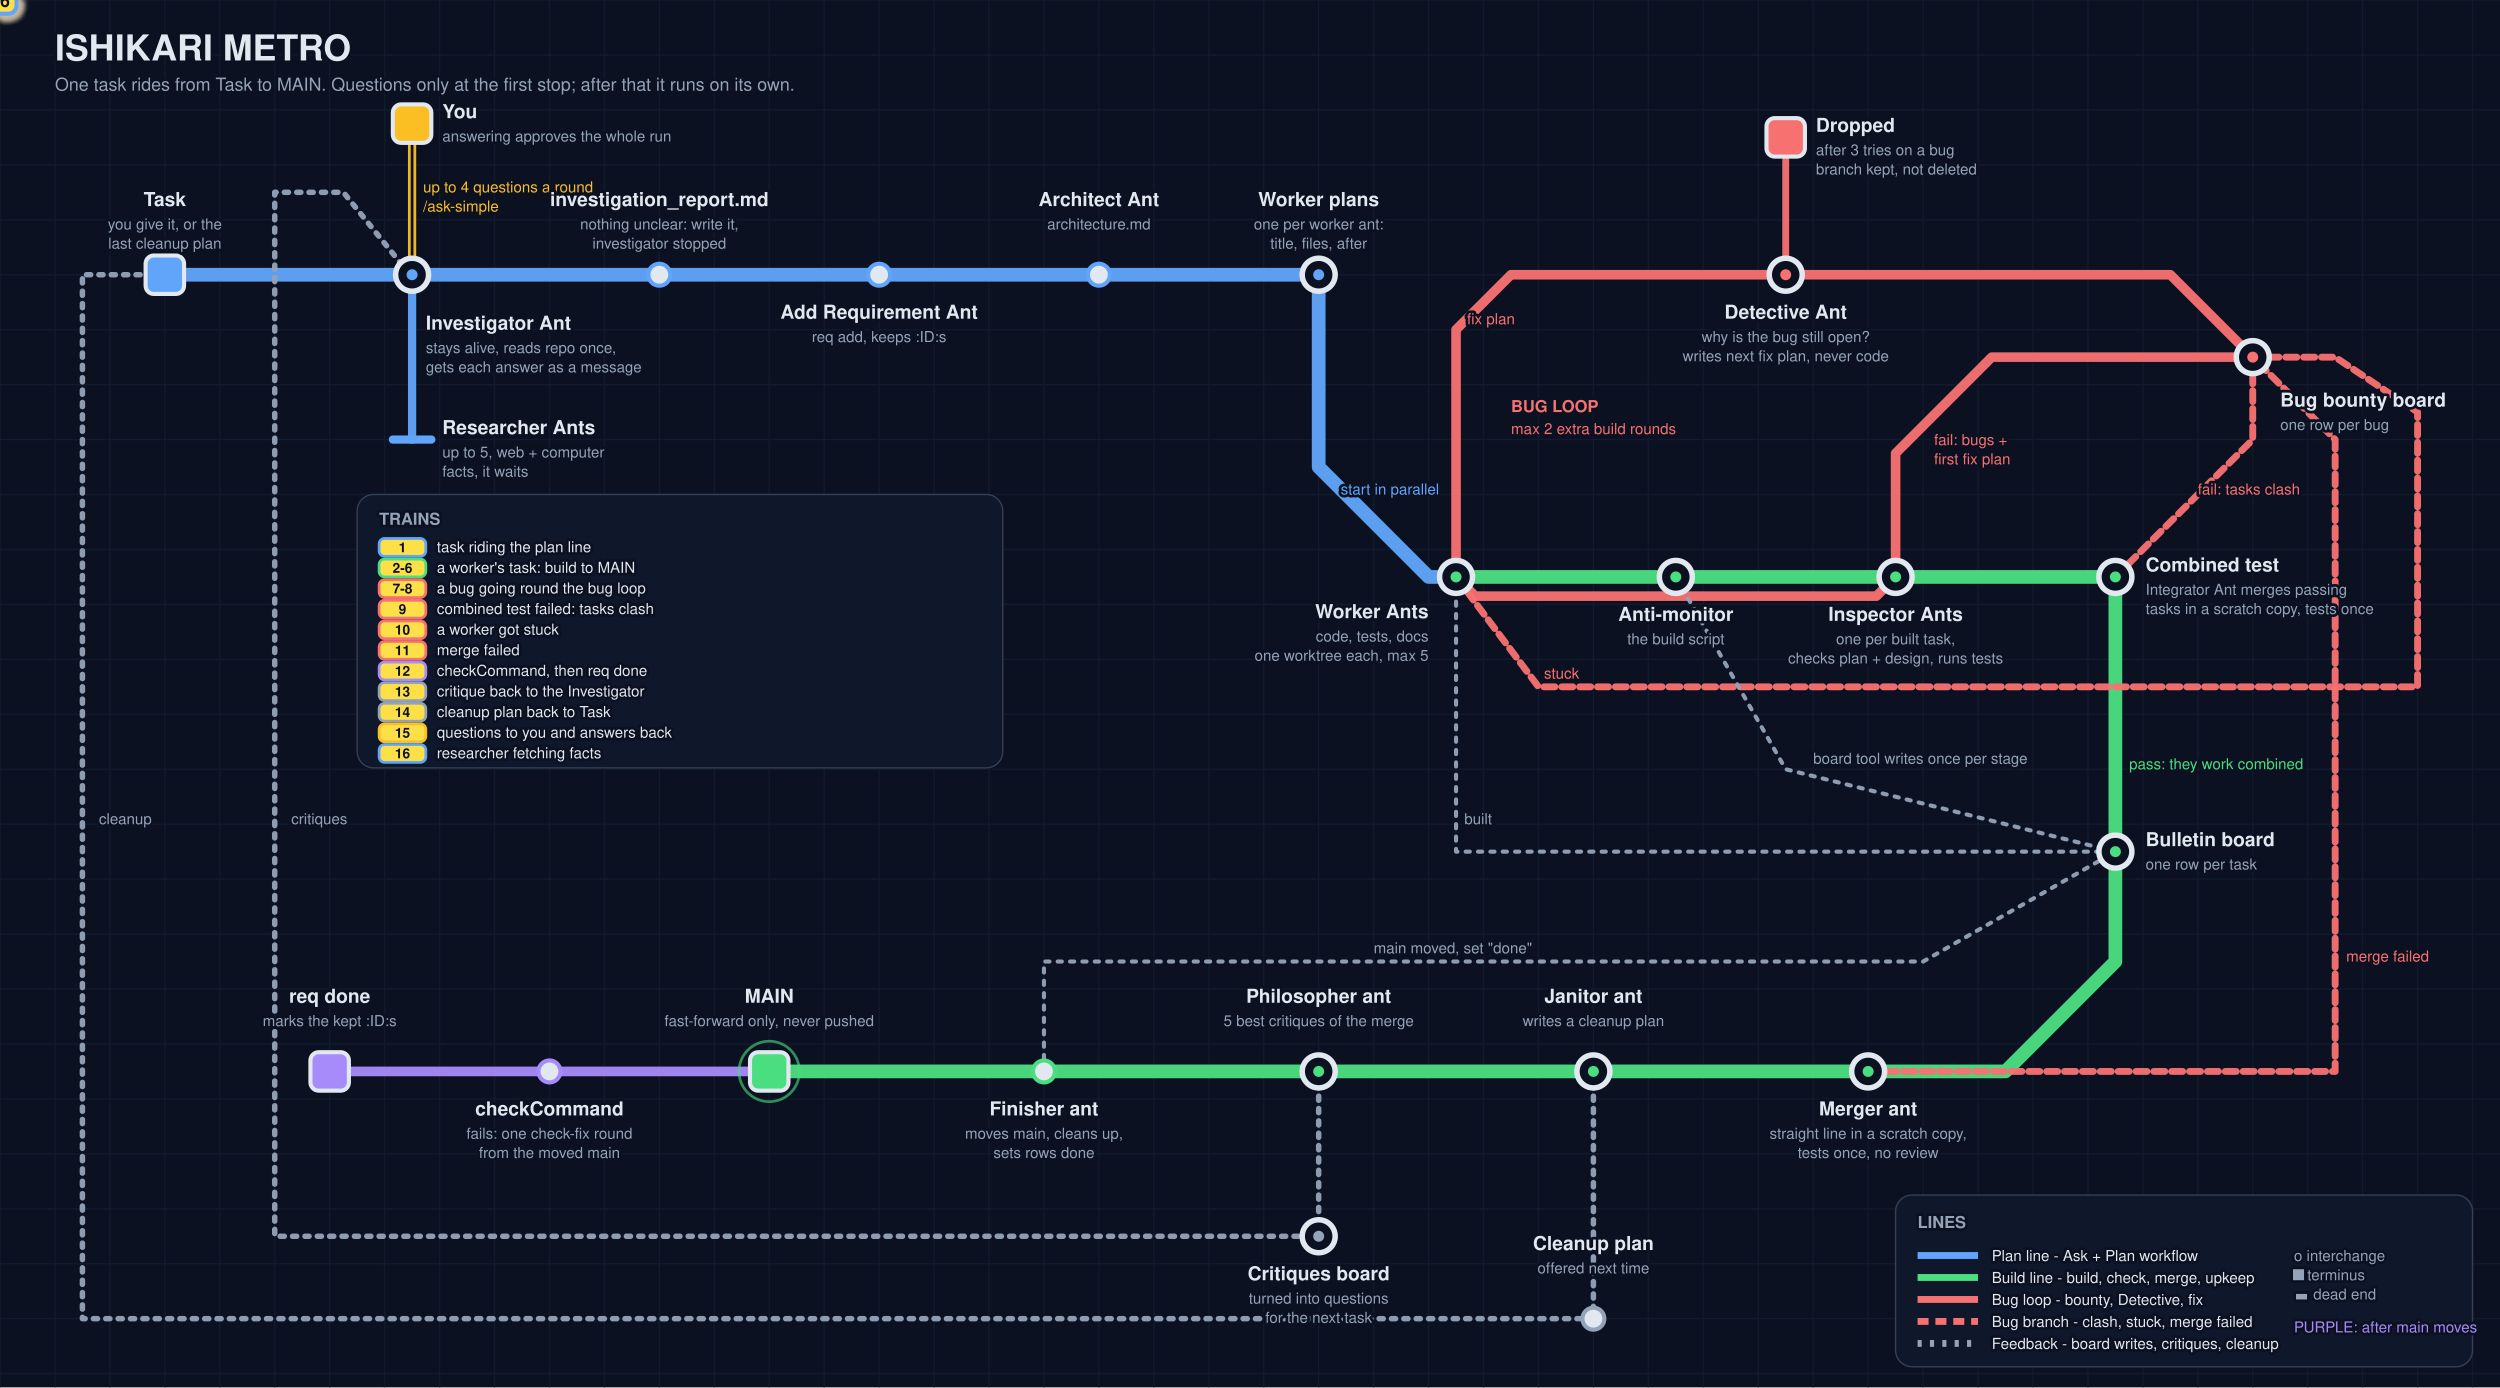
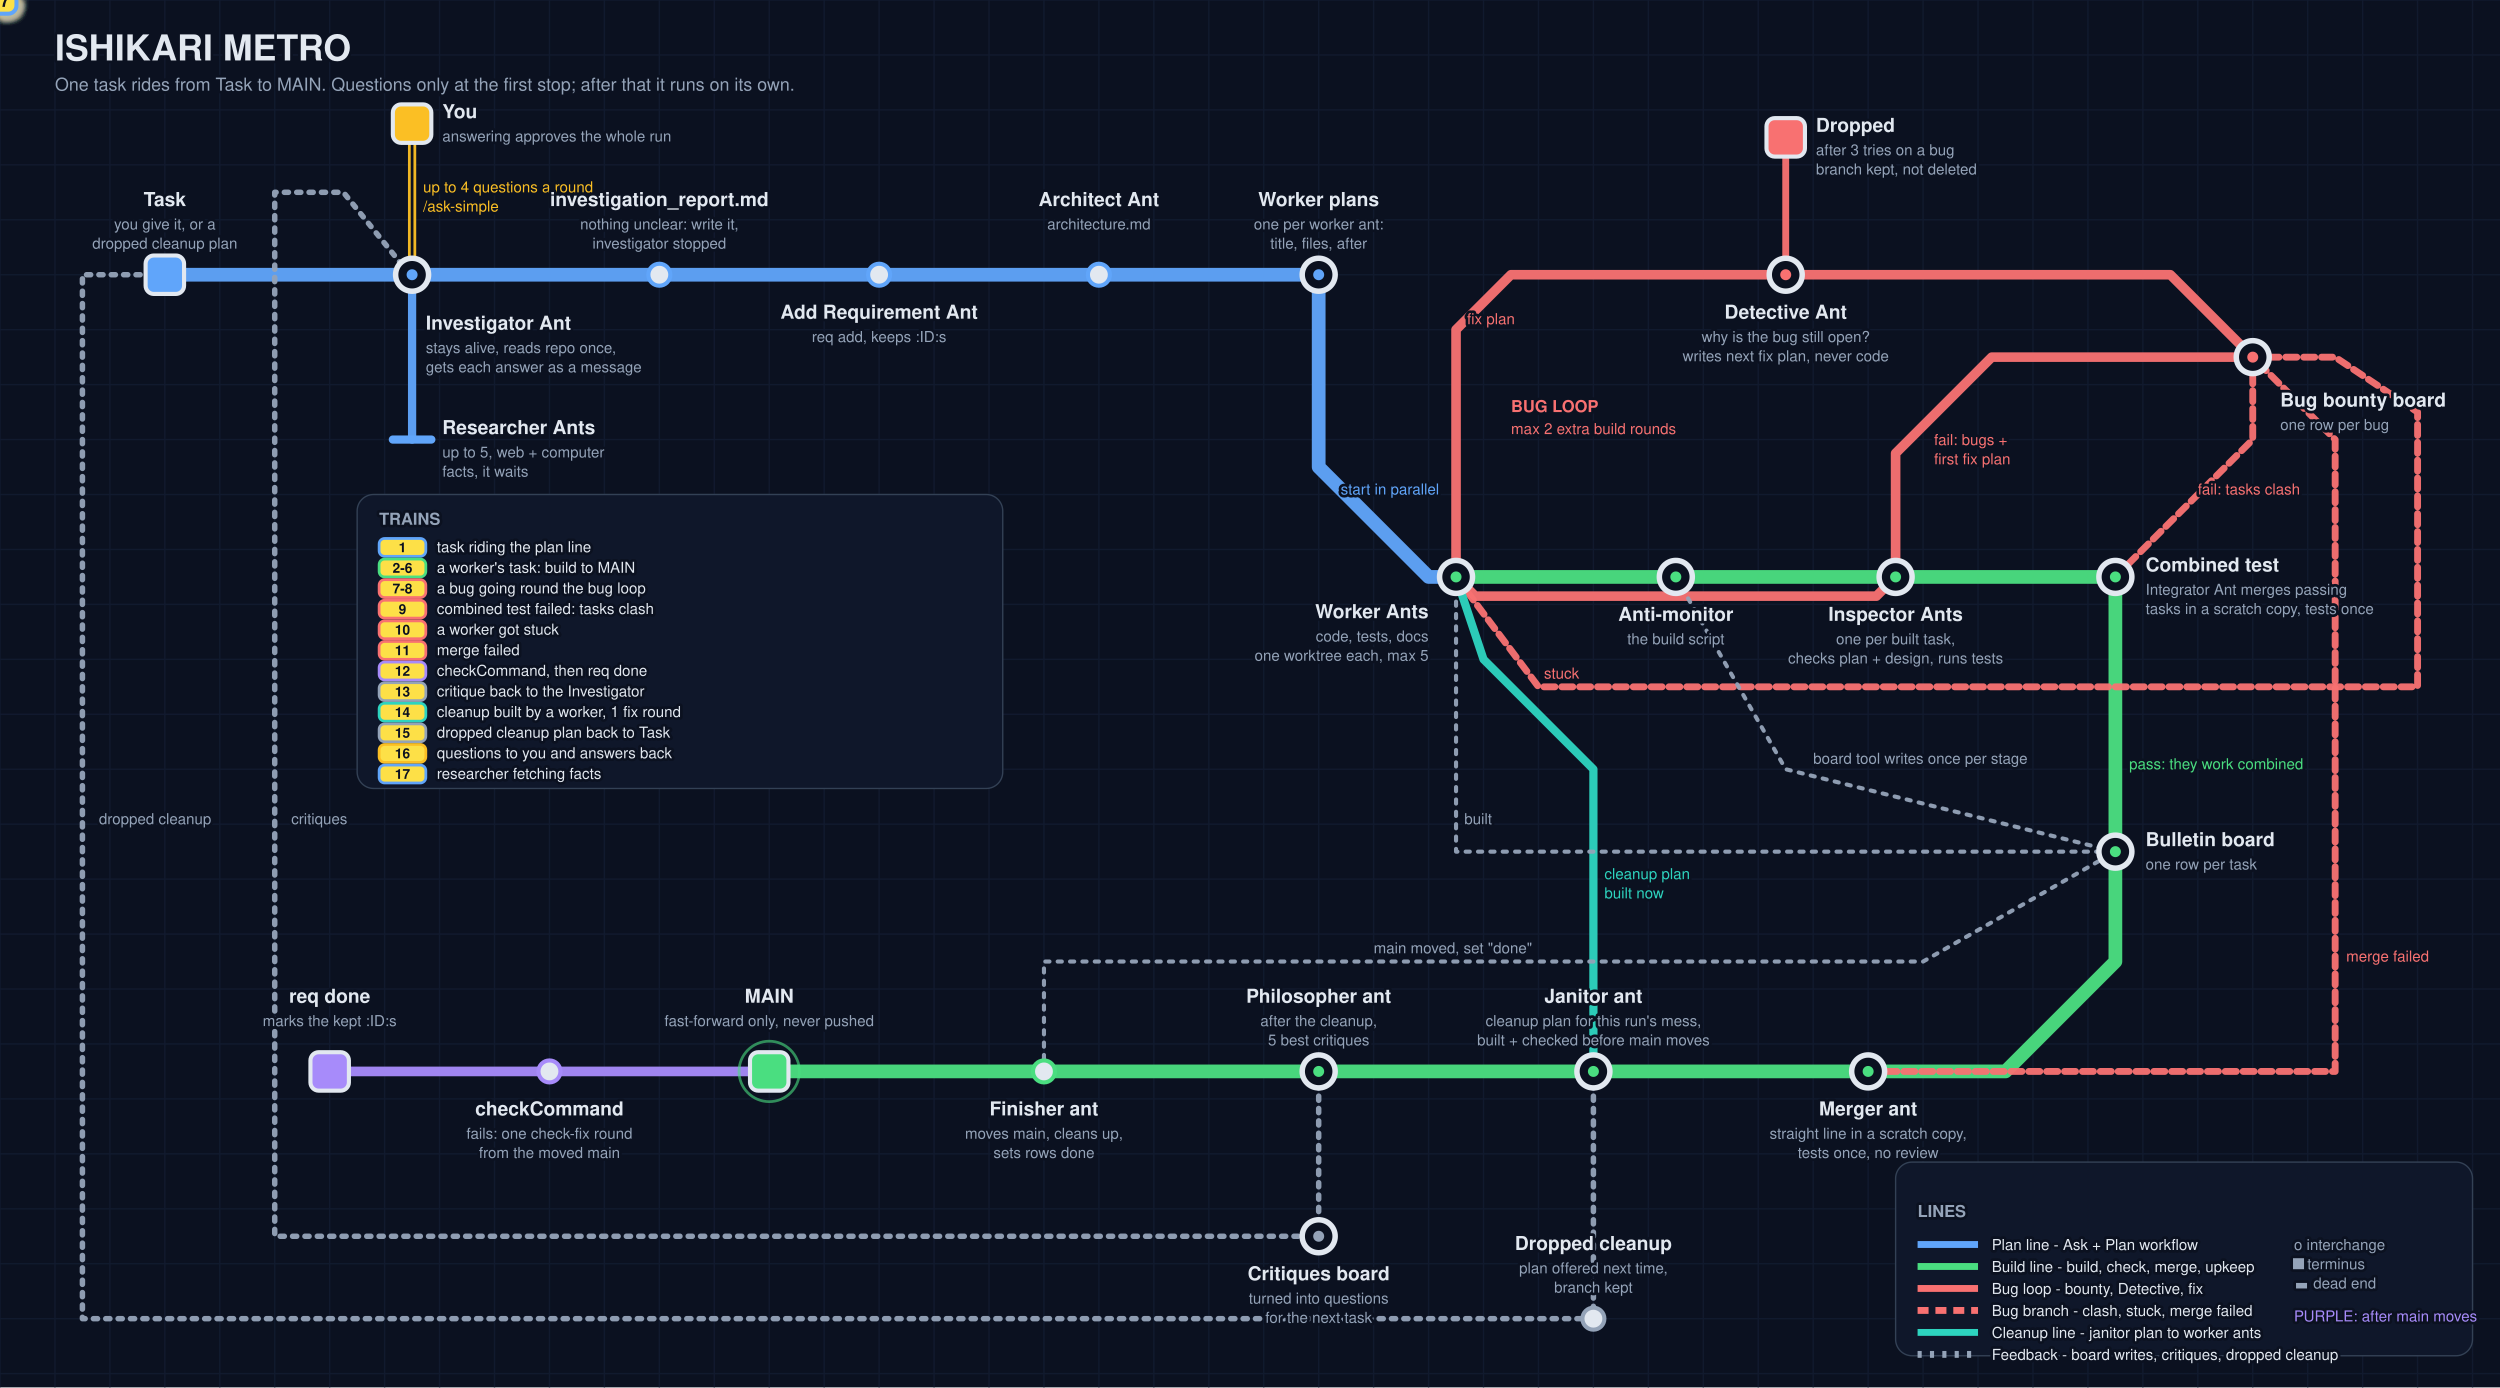
<svg xmlns="http://www.w3.org/2000/svg" viewBox="0 0 1820 1010" width="1820" height="1010" font-family="ui-sans-serif,-apple-system,Helvetica,Arial,sans-serif">
  <defs>
    <filter id="g" x="-100%" y="-100%" width="300%" height="300%">
      <feGaussianBlur stdDeviation="3" result="b" />
      <feMerge>
        <feMergeNode in="b" />
        <feMergeNode in="SourceGraphic" />
      </feMerge>
    </filter>
  </defs>
  <style>.h{paint-order:stroke;stroke:#0B1120;stroke-width:4px;stroke-linejoin:round}.flow{animation:f 1s linear infinite}@keyframes f{to{stroke-dashoffset:-18}}.pulse{animation:p 2s ease-in-out infinite}@keyframes p{50%{r:13px}}</style>
  <rect width="1820" height="1010" fill="#0B1120" />
  <line x1="0" y1="0" x2="0" y2="1010" stroke="#111A2E" stroke-width="1" />
  <line x1="40" y1="0" x2="40" y2="1010" stroke="#111A2E" stroke-width="1" />
  <line x1="80" y1="0" x2="80" y2="1010" stroke="#111A2E" stroke-width="1" />
  <line x1="120" y1="0" x2="120" y2="1010" stroke="#111A2E" stroke-width="1" />
  <line x1="160" y1="0" x2="160" y2="1010" stroke="#111A2E" stroke-width="1" />
  <line x1="200" y1="0" x2="200" y2="1010" stroke="#111A2E" stroke-width="1" />
  <line x1="240" y1="0" x2="240" y2="1010" stroke="#111A2E" stroke-width="1" />
  <line x1="280" y1="0" x2="280" y2="1010" stroke="#111A2E" stroke-width="1" />
  <line x1="320" y1="0" x2="320" y2="1010" stroke="#111A2E" stroke-width="1" />
  <line x1="360" y1="0" x2="360" y2="1010" stroke="#111A2E" stroke-width="1" />
  <line x1="400" y1="0" x2="400" y2="1010" stroke="#111A2E" stroke-width="1" />
  <line x1="440" y1="0" x2="440" y2="1010" stroke="#111A2E" stroke-width="1" />
  <line x1="480" y1="0" x2="480" y2="1010" stroke="#111A2E" stroke-width="1" />
  <line x1="520" y1="0" x2="520" y2="1010" stroke="#111A2E" stroke-width="1" />
  <line x1="560" y1="0" x2="560" y2="1010" stroke="#111A2E" stroke-width="1" />
  <line x1="600" y1="0" x2="600" y2="1010" stroke="#111A2E" stroke-width="1" />
  <line x1="640" y1="0" x2="640" y2="1010" stroke="#111A2E" stroke-width="1" />
  <line x1="680" y1="0" x2="680" y2="1010" stroke="#111A2E" stroke-width="1" />
  <line x1="720" y1="0" x2="720" y2="1010" stroke="#111A2E" stroke-width="1" />
  <line x1="760" y1="0" x2="760" y2="1010" stroke="#111A2E" stroke-width="1" />
  <line x1="800" y1="0" x2="800" y2="1010" stroke="#111A2E" stroke-width="1" />
  <line x1="840" y1="0" x2="840" y2="1010" stroke="#111A2E" stroke-width="1" />
  <line x1="880" y1="0" x2="880" y2="1010" stroke="#111A2E" stroke-width="1" />
  <line x1="920" y1="0" x2="920" y2="1010" stroke="#111A2E" stroke-width="1" />
  <line x1="960" y1="0" x2="960" y2="1010" stroke="#111A2E" stroke-width="1" />
  <line x1="1000" y1="0" x2="1000" y2="1010" stroke="#111A2E" stroke-width="1" />
  <line x1="1040" y1="0" x2="1040" y2="1010" stroke="#111A2E" stroke-width="1" />
  <line x1="1080" y1="0" x2="1080" y2="1010" stroke="#111A2E" stroke-width="1" />
  <line x1="1120" y1="0" x2="1120" y2="1010" stroke="#111A2E" stroke-width="1" />
  <line x1="1160" y1="0" x2="1160" y2="1010" stroke="#111A2E" stroke-width="1" />
  <line x1="1200" y1="0" x2="1200" y2="1010" stroke="#111A2E" stroke-width="1" />
  <line x1="1240" y1="0" x2="1240" y2="1010" stroke="#111A2E" stroke-width="1" />
  <line x1="1280" y1="0" x2="1280" y2="1010" stroke="#111A2E" stroke-width="1" />
  <line x1="1320" y1="0" x2="1320" y2="1010" stroke="#111A2E" stroke-width="1" />
  <line x1="1360" y1="0" x2="1360" y2="1010" stroke="#111A2E" stroke-width="1" />
  <line x1="1400" y1="0" x2="1400" y2="1010" stroke="#111A2E" stroke-width="1" />
  <line x1="1440" y1="0" x2="1440" y2="1010" stroke="#111A2E" stroke-width="1" />
  <line x1="1480" y1="0" x2="1480" y2="1010" stroke="#111A2E" stroke-width="1" />
  <line x1="1520" y1="0" x2="1520" y2="1010" stroke="#111A2E" stroke-width="1" />
  <line x1="1560" y1="0" x2="1560" y2="1010" stroke="#111A2E" stroke-width="1" />
  <line x1="1600" y1="0" x2="1600" y2="1010" stroke="#111A2E" stroke-width="1" />
  <line x1="1640" y1="0" x2="1640" y2="1010" stroke="#111A2E" stroke-width="1" />
  <line x1="1680" y1="0" x2="1680" y2="1010" stroke="#111A2E" stroke-width="1" />
  <line x1="1720" y1="0" x2="1720" y2="1010" stroke="#111A2E" stroke-width="1" />
  <line x1="1760" y1="0" x2="1760" y2="1010" stroke="#111A2E" stroke-width="1" />
  <line x1="1800" y1="0" x2="1800" y2="1010" stroke="#111A2E" stroke-width="1" />
  <line x1="0" y1="0" x2="1820" y2="0" stroke="#111A2E" stroke-width="1" />
  <line x1="0" y1="40" x2="1820" y2="40" stroke="#111A2E" stroke-width="1" />
  <line x1="0" y1="80" x2="1820" y2="80" stroke="#111A2E" stroke-width="1" />
  <line x1="0" y1="120" x2="1820" y2="120" stroke="#111A2E" stroke-width="1" />
  <line x1="0" y1="160" x2="1820" y2="160" stroke="#111A2E" stroke-width="1" />
  <line x1="0" y1="200" x2="1820" y2="200" stroke="#111A2E" stroke-width="1" />
  <line x1="0" y1="240" x2="1820" y2="240" stroke="#111A2E" stroke-width="1" />
  <line x1="0" y1="280" x2="1820" y2="280" stroke="#111A2E" stroke-width="1" />
  <line x1="0" y1="320" x2="1820" y2="320" stroke="#111A2E" stroke-width="1" />
  <line x1="0" y1="360" x2="1820" y2="360" stroke="#111A2E" stroke-width="1" />
  <line x1="0" y1="400" x2="1820" y2="400" stroke="#111A2E" stroke-width="1" />
  <line x1="0" y1="440" x2="1820" y2="440" stroke="#111A2E" stroke-width="1" />
  <line x1="0" y1="480" x2="1820" y2="480" stroke="#111A2E" stroke-width="1" />
  <line x1="0" y1="520" x2="1820" y2="520" stroke="#111A2E" stroke-width="1" />
  <line x1="0" y1="560" x2="1820" y2="560" stroke="#111A2E" stroke-width="1" />
  <line x1="0" y1="600" x2="1820" y2="600" stroke="#111A2E" stroke-width="1" />
  <line x1="0" y1="640" x2="1820" y2="640" stroke="#111A2E" stroke-width="1" />
  <line x1="0" y1="680" x2="1820" y2="680" stroke="#111A2E" stroke-width="1" />
  <line x1="0" y1="720" x2="1820" y2="720" stroke="#111A2E" stroke-width="1" />
  <line x1="0" y1="760" x2="1820" y2="760" stroke="#111A2E" stroke-width="1" />
  <line x1="0" y1="800" x2="1820" y2="800" stroke="#111A2E" stroke-width="1" />
  <line x1="0" y1="840" x2="1820" y2="840" stroke="#111A2E" stroke-width="1" />
  <line x1="0" y1="880" x2="1820" y2="880" stroke="#111A2E" stroke-width="1" />
  <line x1="0" y1="920" x2="1820" y2="920" stroke="#111A2E" stroke-width="1" />
  <line x1="0" y1="960" x2="1820" y2="960" stroke="#111A2E" stroke-width="1" />
  <line x1="0" y1="1000" x2="1820" y2="1000" stroke="#111A2E" stroke-width="1" />
  <text class="h" x="40" y="44" fill="#E2E8F0" font-size="26" text-anchor="start" font-weight="800">ISHIKARI METRO</text>
  <text class="h" x="40" y="66" fill="#94A3B8" font-size="13" text-anchor="start" font-weight="400">One task rides from Task to MAIN. Questions only at the first stop; after that it runs on its own.</text>
  <path id="L-plan" d="M120,200 L960,200 L960,340 L1040,420 L1060,420" fill="none" stroke="#60A5FA" stroke-width="10" stroke-linejoin="round" stroke-linecap="round" opacity="0.95" />
  <path id="L-ask" d="M300,90 L300,200" fill="none" stroke="#FBBF24" stroke-width="6" stroke-linejoin="round" stroke-linecap="round" opacity="0.95" />
  <path id="L-res" d="M300,200 L300,320" fill="none" stroke="#60A5FA" stroke-width="6" stroke-linejoin="round" stroke-linecap="round" opacity="0.95" />
  <path id="L-build" d="M1060,420 L1540,420 L1540,700 L1460,780 L560,780" fill="none" stroke="#4ADE80" stroke-width="10" stroke-linejoin="round" stroke-linecap="round" opacity="0.95" />
  <path id="L-ring" d="M1060,420 L1074,434 L1366,434 L1380,420 L1380,330 L1450,260 L1640,260 L1580,200 L1100,200 L1060,240 L1060,420" fill="none" stroke="#F87171" stroke-width="7" stroke-linejoin="round" stroke-linecap="round" opacity="0.95" />
  <path id="L-clash" d="M1540,420 L1640,320 L1640,260" fill="none" stroke="#F87171" stroke-width="5" stroke-linejoin="round" stroke-linecap="round" stroke-dasharray="8 5" class="flow" opacity="0.95" />
  <path id="L-stuck" d="M1060,420 L1120,500 L1760,500 L1760,300 L1700,260 L1640,260" fill="none" stroke="#F87171" stroke-width="5" stroke-linejoin="round" stroke-linecap="round" stroke-dasharray="8 5" class="flow" opacity="0.95" />
  <path id="L-mfail" d="M1360,780 L1700,780 L1700,560 L1700,320 L1640,260" fill="none" stroke="#F87171" stroke-width="5" stroke-linejoin="round" stroke-linecap="round" stroke-dasharray="8 5" class="flow" opacity="0.95" />
  <path id="L-drop" d="M1300,200 L1300,100" fill="none" stroke="#F87171" stroke-width="5" stroke-linejoin="round" stroke-linecap="round" opacity="0.95" />
  <path id="L-check" d="M560,780 L240,780" fill="none" stroke="#A78BFA" stroke-width="7" stroke-linejoin="round" stroke-linecap="round" opacity="0.95" />
  <path id="L-crit" d="M960,780 L960,900 L200,900 L200,140 L250,140 L292,192" fill="none" stroke="#94A3B8" stroke-width="4" stroke-linejoin="round" stroke-linecap="round" stroke-dasharray="3 6" class="flow" opacity="0.95" />
+   <path id="L-tidy" d="M1160,780 L1160,560 L1080,480 L1060,420" fill="none" stroke="#2DD4BF" stroke-width="6" stroke-linejoin="round" stroke-linecap="round" opacity="0.95" />
  <path id="L-clean" d="M1160,780 L1160,960 L60,960 L60,200 L120,200" fill="none" stroke="#94A3B8" stroke-width="4" stroke-linejoin="round" stroke-linecap="round" stroke-dasharray="3 6" class="flow" opacity="0.95" />
  <path id="L-board" d="M1220,420 L1300,560 L1540,620" fill="none" stroke="#94A3B8" stroke-width="3" stroke-linejoin="round" stroke-linecap="round" stroke-dasharray="3 6" class="flow" opacity="0.95" />
  <path id="L-board2" d="M1060,420 L1060,620 L1540,620" fill="none" stroke="#94A3B8" stroke-width="3" stroke-linejoin="round" stroke-linecap="round" stroke-dasharray="3 6" class="flow" opacity="0.95" />
  <path id="L-board3" d="M760,780 L760,700 L1400,700 L1540,620" fill="none" stroke="#94A3B8" stroke-width="3" stroke-linejoin="round" stroke-linecap="round" stroke-dasharray="3 6" class="flow" opacity="0.95" />
  <path d="M300,96 V194" stroke="#0B1120" stroke-width="2" />
  <path d="M1200,140 H1820" stroke="none" />
  <text class="h" x="1100" y="300" fill="#F87171" font-size="12" text-anchor="start" font-weight="800">BUG LOOP</text>
  <text class="h" x="1100" y="316" fill="#F87171" font-size="11" text-anchor="start" font-weight="400">max 2 extra build rounds</text>
  <text class="h" x="1124" y="494" fill="#F87171" font-size="11" text-anchor="start" font-weight="400">stuck</text>
  <text class="h" x="1600" y="360" fill="#F87171" font-size="11" text-anchor="start" font-weight="400">fail: tasks clash</text>
  <text class="h" x="1408" y="324" fill="#F87171" font-size="11" text-anchor="start" font-weight="400">fail: bugs +</text>
  <text class="h" x="1408" y="338" fill="#F87171" font-size="11" text-anchor="start" font-weight="400">first fix plan</text>
  <text class="h" x="1708" y="700" fill="#F87171" font-size="11" text-anchor="start" font-weight="400">merge failed</text>
  <text class="h" x="1550" y="560" fill="#4ADE80" font-size="11" text-anchor="start" font-weight="400">pass: they work combined</text>
  <text class="h" x="1068" y="236" fill="#F87171" font-size="11" text-anchor="start" font-weight="400">fix plan</text>
  <text class="h" x="1320" y="556" fill="#94A3B8" font-size="11" text-anchor="start" font-weight="400">board tool writes once per stage</text>
  <text class="h" x="1066" y="600" fill="#94A3B8" font-size="11" text-anchor="start" font-weight="400">built</text>
  <text class="h" x="1000" y="694" fill="#94A3B8" font-size="11" text-anchor="start" font-weight="400">main moved, set "done"</text>
  <text class="h" x="976" y="360" fill="#60A5FA" font-size="11" text-anchor="start" font-weight="400">start in parallel</text>
  <text class="h" x="308" y="140" fill="#FBBF24" font-size="11" text-anchor="start" font-weight="400">up to 4 questions a round</text>
  <text class="h" x="308" y="154" fill="#FBBF24" font-size="11" text-anchor="start" font-weight="400">/ask-simple</text>
  <text class="h" x="212" y="600" fill="#94A3B8" font-size="11" text-anchor="start" font-weight="400">critiques</text>
-   <text class="h" x="72" y="600" fill="#94A3B8" font-size="11" text-anchor="start" font-weight="400">cleanup</text>
+   <text class="h" x="72" y="600" fill="#94A3B8" font-size="11" text-anchor="start" font-weight="400">dropped cleanup</text>
+   <text class="h" x="1168" y="640" fill="#2DD4BF" font-size="11" text-anchor="start" font-weight="400">cleanup plan</text>
+   <text class="h" x="1168" y="654" fill="#2DD4BF" font-size="11" text-anchor="start" font-weight="400">built now</text>
  <rect x="106" y="186" width="28" height="28" rx="6" fill="#60A5FA" stroke="#E2E8F0" stroke-width="3" />
  <text class="h" x="120" y="150" fill="#E2E8F0" font-size="14" text-anchor="middle" font-weight="700">Task</text>
-   <text class="h" x="120" y="167" fill="#94A3B8" font-size="11" text-anchor="middle" font-weight="400">you give it, or the</text>
-   <text class="h" x="120" y="181" fill="#94A3B8" font-size="11" text-anchor="middle" font-weight="400">last cleanup plan</text>
+   <text class="h" x="120" y="167" fill="#94A3B8" font-size="11" text-anchor="middle" font-weight="400">you give it, or a</text>
+   <text class="h" x="120" y="181" fill="#94A3B8" font-size="11" text-anchor="middle" font-weight="400">dropped cleanup plan</text>
  <circle cx="300" cy="200" r="12" fill="#0B1120" stroke="#E2E8F0" stroke-width="4" />
  <circle cx="300" cy="200" r="4" fill="#60A5FA" />
  <text class="h" x="310" y="240" fill="#E2E8F0" font-size="14" text-anchor="start" font-weight="700">Investigator Ant</text>
  <text class="h" x="310" y="257" fill="#94A3B8" font-size="11" text-anchor="start" font-weight="400">stays alive, reads repo once,</text>
  <text class="h" x="310" y="271" fill="#94A3B8" font-size="11" text-anchor="start" font-weight="400">gets each answer as a message</text>
  <rect x="286" y="76" width="28" height="28" rx="6" fill="#FBBF24" stroke="#E2E8F0" stroke-width="3" />
  <text class="h" x="322" y="86" fill="#E2E8F0" font-size="14" text-anchor="start" font-weight="700">You</text>
  <text class="h" x="322" y="103" fill="#94A3B8" font-size="11" text-anchor="start" font-weight="400">answering approves the whole run</text>
  <line x1="286" y1="320" x2="314" y2="320" stroke="#60A5FA" stroke-width="6" stroke-linecap="round" />
  <text class="h" x="322" y="316" fill="#E2E8F0" font-size="14" text-anchor="start" font-weight="700">Researcher Ants</text>
  <text class="h" x="322" y="333" fill="#94A3B8" font-size="11" text-anchor="start" font-weight="400">up to 5, web + computer</text>
  <text class="h" x="322" y="347" fill="#94A3B8" font-size="11" text-anchor="start" font-weight="400">facts, it waits</text>
  <circle cx="480" cy="200" r="8" fill="#E2E8F0" stroke="#60A5FA" stroke-width="3" />
  <text class="h" x="480" y="150" fill="#E2E8F0" font-size="14" text-anchor="middle" font-weight="700">investigation_report.md</text>
  <text class="h" x="480" y="167" fill="#94A3B8" font-size="11" text-anchor="middle" font-weight="400">nothing unclear: write it,</text>
  <text class="h" x="480" y="181" fill="#94A3B8" font-size="11" text-anchor="middle" font-weight="400">investigator stopped</text>
  <circle cx="640" cy="200" r="8" fill="#E2E8F0" stroke="#60A5FA" stroke-width="3" />
  <text class="h" x="640" y="232" fill="#E2E8F0" font-size="14" text-anchor="middle" font-weight="700">Add Requirement Ant</text>
  <text class="h" x="640" y="249" fill="#94A3B8" font-size="11" text-anchor="middle" font-weight="400">req add, keeps :ID:s</text>
  <circle cx="800" cy="200" r="8" fill="#E2E8F0" stroke="#60A5FA" stroke-width="3" />
  <text class="h" x="800" y="150" fill="#E2E8F0" font-size="14" text-anchor="middle" font-weight="700">Architect Ant</text>
  <text class="h" x="800" y="167" fill="#94A3B8" font-size="11" text-anchor="middle" font-weight="400">architecture.md</text>
  <circle cx="960" cy="200" r="12" fill="#0B1120" stroke="#E2E8F0" stroke-width="4" />
  <circle cx="960" cy="200" r="4" fill="#60A5FA" />
  <text class="h" x="960" y="150" fill="#E2E8F0" font-size="14" text-anchor="middle" font-weight="700">Worker plans</text>
  <text class="h" x="960" y="167" fill="#94A3B8" font-size="11" text-anchor="middle" font-weight="400">one per worker ant:</text>
  <text class="h" x="960" y="181" fill="#94A3B8" font-size="11" text-anchor="middle" font-weight="400">title, files, after</text>
  <circle cx="1060" cy="420" r="12" fill="#0B1120" stroke="#E2E8F0" stroke-width="4" />
  <circle cx="1060" cy="420" r="4" fill="#4ADE80" />
  <text class="h" x="1040" y="450" fill="#E2E8F0" font-size="14" text-anchor="end" font-weight="700">Worker Ants</text>
  <text class="h" x="1040" y="467" fill="#94A3B8" font-size="11" text-anchor="end" font-weight="400">code, tests, docs</text>
  <text class="h" x="1040" y="481" fill="#94A3B8" font-size="11" text-anchor="end" font-weight="400">one worktree each, max 5</text>
  <circle cx="1220" cy="420" r="12" fill="#0B1120" stroke="#E2E8F0" stroke-width="4" />
  <circle cx="1220" cy="420" r="4" fill="#4ADE80" />
  <text class="h" x="1220" y="452" fill="#E2E8F0" font-size="14" text-anchor="middle" font-weight="700">Anti-monitor</text>
  <text class="h" x="1220" y="469" fill="#94A3B8" font-size="11" text-anchor="middle" font-weight="400">the build script</text>
  <circle cx="1380" cy="420" r="12" fill="#0B1120" stroke="#E2E8F0" stroke-width="4" />
  <circle cx="1380" cy="420" r="4" fill="#4ADE80" />
  <text class="h" x="1380" y="452" fill="#E2E8F0" font-size="14" text-anchor="middle" font-weight="700">Inspector Ants</text>
  <text class="h" x="1380" y="469" fill="#94A3B8" font-size="11" text-anchor="middle" font-weight="400">one per built task,</text>
  <text class="h" x="1380" y="483" fill="#94A3B8" font-size="11" text-anchor="middle" font-weight="400">checks plan + design, runs tests</text>
  <circle cx="1540" cy="420" r="12" fill="#0B1120" stroke="#E2E8F0" stroke-width="4" />
  <circle cx="1540" cy="420" r="4" fill="#4ADE80" />
  <text class="h" x="1562" y="416" fill="#E2E8F0" font-size="14" text-anchor="start" font-weight="700">Combined test</text>
  <text class="h" x="1562" y="433" fill="#94A3B8" font-size="11" text-anchor="start" font-weight="400">Integrator Ant merges passing</text>
  <text class="h" x="1562" y="447" fill="#94A3B8" font-size="11" text-anchor="start" font-weight="400">tasks in a scratch copy, tests once</text>
  <circle cx="1540" cy="620" r="12" fill="#0B1120" stroke="#E2E8F0" stroke-width="4" />
  <circle cx="1540" cy="620" r="4" fill="#4ADE80" />
  <text class="h" x="1562" y="616" fill="#E2E8F0" font-size="14" text-anchor="start" font-weight="700">Bulletin board</text>
  <text class="h" x="1562" y="633" fill="#94A3B8" font-size="11" text-anchor="start" font-weight="400">one row per task</text>
  <circle cx="1640" cy="260" r="12" fill="#0B1120" stroke="#E2E8F0" stroke-width="4" />
  <circle cx="1640" cy="260" r="4" fill="#F87171" />
  <text class="h" x="1660" y="296" fill="#E2E8F0" font-size="14" text-anchor="start" font-weight="700">Bug bounty board</text>
  <text class="h" x="1660" y="313" fill="#94A3B8" font-size="11" text-anchor="start" font-weight="400">one row per bug</text>
  <circle cx="1300" cy="200" r="12" fill="#0B1120" stroke="#E2E8F0" stroke-width="4" />
  <circle cx="1300" cy="200" r="4" fill="#F87171" />
  <text class="h" x="1300" y="232" fill="#E2E8F0" font-size="14" text-anchor="middle" font-weight="700">Detective Ant</text>
  <text class="h" x="1300" y="249" fill="#94A3B8" font-size="11" text-anchor="middle" font-weight="400">why is the bug still open?</text>
  <text class="h" x="1300" y="263" fill="#94A3B8" font-size="11" text-anchor="middle" font-weight="400">writes next fix plan, never code</text>
  <rect x="1286" y="86" width="28" height="28" rx="6" fill="#F87171" stroke="#E2E8F0" stroke-width="3" />
  <text class="h" x="1322" y="96" fill="#E2E8F0" font-size="14" text-anchor="start" font-weight="700">Dropped</text>
  <text class="h" x="1322" y="113" fill="#94A3B8" font-size="11" text-anchor="start" font-weight="400">after 3 tries on a bug</text>
  <text class="h" x="1322" y="127" fill="#94A3B8" font-size="11" text-anchor="start" font-weight="400">branch kept, not deleted</text>
  <circle cx="1360" cy="780" r="12" fill="#0B1120" stroke="#E2E8F0" stroke-width="4" />
  <circle cx="1360" cy="780" r="4" fill="#4ADE80" />
  <text class="h" x="1360" y="812" fill="#E2E8F0" font-size="14" text-anchor="middle" font-weight="700">Merger ant</text>
  <text class="h" x="1360" y="829" fill="#94A3B8" font-size="11" text-anchor="middle" font-weight="400">straight line in a scratch copy,</text>
  <text class="h" x="1360" y="843" fill="#94A3B8" font-size="11" text-anchor="middle" font-weight="400">tests once, no review</text>
  <circle cx="1160" cy="780" r="12" fill="#0B1120" stroke="#E2E8F0" stroke-width="4" />
  <circle cx="1160" cy="780" r="4" fill="#4ADE80" />
  <text class="h" x="1160" y="730" fill="#E2E8F0" font-size="14" text-anchor="middle" font-weight="700">Janitor ant</text>
-   <text class="h" x="1160" y="747" fill="#94A3B8" font-size="11" text-anchor="middle" font-weight="400">writes a cleanup plan</text>
+   <text class="h" x="1160" y="747" fill="#94A3B8" font-size="11" text-anchor="middle" font-weight="400">cleanup plan for this run's mess,</text>
+   <text class="h" x="1160" y="761" fill="#94A3B8" font-size="11" text-anchor="middle" font-weight="400">built + checked before main moves</text>
  <circle cx="960" cy="780" r="12" fill="#0B1120" stroke="#E2E8F0" stroke-width="4" />
  <circle cx="960" cy="780" r="4" fill="#4ADE80" />
  <text class="h" x="960" y="730" fill="#E2E8F0" font-size="14" text-anchor="middle" font-weight="700">Philosopher ant</text>
-   <text class="h" x="960" y="747" fill="#94A3B8" font-size="11" text-anchor="middle" font-weight="400">5 best critiques of the merge</text>
+   <text class="h" x="960" y="747" fill="#94A3B8" font-size="11" text-anchor="middle" font-weight="400">after the cleanup,</text>
+   <text class="h" x="960" y="761" fill="#94A3B8" font-size="11" text-anchor="middle" font-weight="400">5 best critiques</text>
  <circle cx="760" cy="780" r="8" fill="#E2E8F0" stroke="#4ADE80" stroke-width="3" />
  <text class="h" x="760" y="812" fill="#E2E8F0" font-size="14" text-anchor="middle" font-weight="700">Finisher ant</text>
  <text class="h" x="760" y="829" fill="#94A3B8" font-size="11" text-anchor="middle" font-weight="400">moves main, cleans up,</text>
  <text class="h" x="760" y="843" fill="#94A3B8" font-size="11" text-anchor="middle" font-weight="400">sets rows done</text>
  <rect x="546" y="766" width="28" height="28" rx="6" fill="#4ADE80" stroke="#E2E8F0" stroke-width="3" />
  <text class="h" x="560" y="730" fill="#E2E8F0" font-size="14" text-anchor="middle" font-weight="700">MAIN</text>
  <text class="h" x="560" y="747" fill="#94A3B8" font-size="11" text-anchor="middle" font-weight="400">fast-forward only, never pushed</text>
  <circle cx="400" cy="780" r="8" fill="#E2E8F0" stroke="#A78BFA" stroke-width="3" />
  <text class="h" x="400" y="812" fill="#E2E8F0" font-size="14" text-anchor="middle" font-weight="700">checkCommand</text>
  <text class="h" x="400" y="829" fill="#94A3B8" font-size="11" text-anchor="middle" font-weight="400">fails: one check-fix round</text>
  <text class="h" x="400" y="843" fill="#94A3B8" font-size="11" text-anchor="middle" font-weight="400">from the moved main</text>
  <rect x="226" y="766" width="28" height="28" rx="6" fill="#A78BFA" stroke="#E2E8F0" stroke-width="3" />
  <text class="h" x="240" y="730" fill="#E2E8F0" font-size="14" text-anchor="middle" font-weight="700">req done</text>
  <text class="h" x="240" y="747" fill="#94A3B8" font-size="11" text-anchor="middle" font-weight="400">marks the kept :ID:s</text>
  <circle cx="960" cy="900" r="12" fill="#0B1120" stroke="#E2E8F0" stroke-width="4" />
  <circle cx="960" cy="900" r="4" fill="#94A3B8" />
  <text class="h" x="960" y="932" fill="#E2E8F0" font-size="14" text-anchor="middle" font-weight="700">Critiques board</text>
  <text class="h" x="960" y="949" fill="#94A3B8" font-size="11" text-anchor="middle" font-weight="400">turned into questions</text>
  <text class="h" x="960" y="963" fill="#94A3B8" font-size="11" text-anchor="middle" font-weight="400">for the next task</text>
  <circle cx="1160" cy="960" r="8" fill="#E2E8F0" stroke="#94A3B8" stroke-width="3" />
-   <text class="h" x="1160" y="910" fill="#E2E8F0" font-size="14" text-anchor="middle" font-weight="700">Cleanup plan</text>
-   <text class="h" x="1160" y="927" fill="#94A3B8" font-size="11" text-anchor="middle" font-weight="400">offered next time</text>
+   <text class="h" x="1160" y="910" fill="#E2E8F0" font-size="14" text-anchor="middle" font-weight="700">Dropped cleanup</text>
+   <text class="h" x="1160" y="927" fill="#94A3B8" font-size="11" text-anchor="middle" font-weight="400">plan offered next time,</text>
+   <text class="h" x="1160" y="941" fill="#94A3B8" font-size="11" text-anchor="middle" font-weight="400">branch kept</text>
  <g filter="url(#g)">
    <rect x="-12" y="-10" width="24" height="20" rx="6" fill="#FDE047" stroke="#60A5FA" stroke-width="3" />
    <text y="5" font-size="13" font-weight="800" fill="#0B1120" text-anchor="middle">1</text>
    <animateMotion dur="18s" begin="0.00s" repeatCount="indefinite">
      <mpath href="#L-plan" />
    </animateMotion>
  </g>
  <g filter="url(#g)">
    <rect x="-12" y="-10" width="24" height="20" rx="6" fill="#FDE047" stroke="#4ADE80" stroke-width="3" />
    <text y="5" font-size="13" font-weight="800" fill="#0B1120" text-anchor="middle">2</text>
    <animateMotion dur="28s" begin="0.00s" repeatCount="indefinite">
      <mpath href="#L-build" />
    </animateMotion>
  </g>
  <g filter="url(#g)">
    <rect x="-12" y="-10" width="24" height="20" rx="6" fill="#FDE047" stroke="#4ADE80" stroke-width="3" />
    <text y="5" font-size="13" font-weight="800" fill="#0B1120" text-anchor="middle">3</text>
    <animateMotion dur="28s" begin="-5.60s" repeatCount="indefinite">
      <mpath href="#L-build" />
    </animateMotion>
  </g>
  <g filter="url(#g)">
    <rect x="-12" y="-10" width="24" height="20" rx="6" fill="#FDE047" stroke="#4ADE80" stroke-width="3" />
    <text y="5" font-size="13" font-weight="800" fill="#0B1120" text-anchor="middle">4</text>
    <animateMotion dur="28s" begin="-11.20s" repeatCount="indefinite">
      <mpath href="#L-build" />
    </animateMotion>
  </g>
  <g filter="url(#g)">
    <rect x="-12" y="-10" width="24" height="20" rx="6" fill="#FDE047" stroke="#4ADE80" stroke-width="3" />
    <text y="5" font-size="13" font-weight="800" fill="#0B1120" text-anchor="middle">5</text>
    <animateMotion dur="28s" begin="-16.80s" repeatCount="indefinite">
      <mpath href="#L-build" />
    </animateMotion>
  </g>
  <g filter="url(#g)">
    <rect x="-12" y="-10" width="24" height="20" rx="6" fill="#FDE047" stroke="#4ADE80" stroke-width="3" />
    <text y="5" font-size="13" font-weight="800" fill="#0B1120" text-anchor="middle">6</text>
    <animateMotion dur="28s" begin="-22.40s" repeatCount="indefinite">
      <mpath href="#L-build" />
    </animateMotion>
  </g>
  <g filter="url(#g)">
    <rect x="-12" y="-10" width="24" height="20" rx="6" fill="#FDE047" stroke="#F87171" stroke-width="3" />
    <text y="5" font-size="13" font-weight="800" fill="#0B1120" text-anchor="middle">7</text>
    <animateMotion dur="24s" begin="0.00s" repeatCount="indefinite">
      <mpath href="#L-ring" />
    </animateMotion>
  </g>
  <g filter="url(#g)">
    <rect x="-12" y="-10" width="24" height="20" rx="6" fill="#FDE047" stroke="#F87171" stroke-width="3" />
    <text y="5" font-size="13" font-weight="800" fill="#0B1120" text-anchor="middle">8</text>
    <animateMotion dur="24s" begin="-12.00s" repeatCount="indefinite">
      <mpath href="#L-ring" />
    </animateMotion>
  </g>
  <g filter="url(#g)">
    <rect x="-12" y="-10" width="24" height="20" rx="6" fill="#FDE047" stroke="#F87171" stroke-width="3" />
    <text y="5" font-size="13" font-weight="800" fill="#0B1120" text-anchor="middle">9</text>
    <animateMotion dur="8s" begin="0.00s" repeatCount="indefinite">
      <mpath href="#L-clash" />
    </animateMotion>
  </g>
  <g filter="url(#g)">
    <rect x="-12" y="-10" width="24" height="20" rx="6" fill="#FDE047" stroke="#F87171" stroke-width="3" />
    <text y="5" font-size="13" font-weight="800" fill="#0B1120" text-anchor="middle">10</text>
    <animateMotion dur="16s" begin="0.00s" repeatCount="indefinite">
      <mpath href="#L-stuck" />
    </animateMotion>
  </g>
  <g filter="url(#g)">
    <rect x="-12" y="-10" width="24" height="20" rx="6" fill="#FDE047" stroke="#F87171" stroke-width="3" />
    <text y="5" font-size="13" font-weight="800" fill="#0B1120" text-anchor="middle">11</text>
    <animateMotion dur="14s" begin="0.00s" repeatCount="indefinite">
      <mpath href="#L-mfail" />
    </animateMotion>
  </g>
  <g filter="url(#g)">
    <rect x="-12" y="-10" width="24" height="20" rx="6" fill="#FDE047" stroke="#A78BFA" stroke-width="3" />
    <text y="5" font-size="13" font-weight="800" fill="#0B1120" text-anchor="middle">12</text>
    <animateMotion dur="8s" begin="0.00s" repeatCount="indefinite">
      <mpath href="#L-check" />
    </animateMotion>
  </g>
  <g filter="url(#g)">
    <rect x="-12" y="-10" width="24" height="20" rx="6" fill="#FDE047" stroke="#94A3B8" stroke-width="3" />
    <text y="5" font-size="13" font-weight="800" fill="#0B1120" text-anchor="middle">13</text>
    <animateMotion dur="20s" begin="0.00s" repeatCount="indefinite">
      <mpath href="#L-crit" />
    </animateMotion>
  </g>
  <g filter="url(#g)">
+     <rect x="-12" y="-10" width="24" height="20" rx="6" fill="#FDE047" stroke="#2DD4BF" stroke-width="3" />
+     <text y="5" font-size="13" font-weight="800" fill="#0B1120" text-anchor="middle">14</text>
+     <animateMotion dur="12s" begin="0.00s" repeatCount="indefinite">
+       <mpath href="#L-tidy" />
+     </animateMotion>
+   </g>
+   <g filter="url(#g)">
    <rect x="-12" y="-10" width="24" height="20" rx="6" fill="#FDE047" stroke="#94A3B8" stroke-width="3" />
-     <text y="5" font-size="13" font-weight="800" fill="#0B1120" text-anchor="middle">14</text>
+     <text y="5" font-size="13" font-weight="800" fill="#0B1120" text-anchor="middle">15</text>
    <animateMotion dur="24s" begin="0.00s" repeatCount="indefinite">
      <mpath href="#L-clean" />
    </animateMotion>
  </g>
  <g filter="url(#g)">
    <rect x="-12" y="-10" width="24" height="20" rx="6" fill="#FDE047" stroke="#FBBF24" stroke-width="3" />
-     <text y="5" font-size="13" font-weight="800" fill="#0B1120" text-anchor="middle">15</text>
+     <text y="5" font-size="13" font-weight="800" fill="#0B1120" text-anchor="middle">16</text>
    <animateMotion dur="6s" begin="0s" repeatCount="indefinite" keyPoints="0;1;0" keyTimes="0;0.5;1" calcMode="linear">
      <mpath href="#L-ask" />
    </animateMotion>
  </g>
  <g filter="url(#g)">
    <rect x="-12" y="-10" width="24" height="20" rx="6" fill="#FDE047" stroke="#60A5FA" stroke-width="3" />
-     <text y="5" font-size="13" font-weight="800" fill="#0B1120" text-anchor="middle">16</text>
+     <text y="5" font-size="13" font-weight="800" fill="#0B1120" text-anchor="middle">17</text>
    <animateMotion dur="5s" begin="0s" repeatCount="indefinite" keyPoints="0;1;0" keyTimes="0;0.5;1" calcMode="linear">
      <mpath href="#L-res" />
    </animateMotion>
  </g>
  <circle class="pulse" cx="560" cy="780" r="22" fill="none" stroke="#4ADE80" stroke-width="2" opacity="0.6" />
-   <rect x="1380" y="870" width="420" height="125" rx="12" fill="#0F172A" stroke="#334155" />
-   <text class="h" x="1396" y="894" fill="#94A3B8" font-size="12" text-anchor="start" font-weight="800">LINES</text>
-   <line x1="1396" y1="914" x2="1440" y2="914" stroke="#60A5FA" stroke-width="5" />
-   <text class="h" x="1450" y="918" fill="#E2E8F0" font-size="11" text-anchor="start" font-weight="400">Plan line - Ask + Plan workflow</text>
-   <line x1="1396" y1="930" x2="1440" y2="930" stroke="#4ADE80" stroke-width="5" />
-   <text class="h" x="1450" y="934" fill="#E2E8F0" font-size="11" text-anchor="start" font-weight="400">Build line - build, check, merge, upkeep</text>
-   <line x1="1396" y1="946" x2="1440" y2="946" stroke="#F87171" stroke-width="5" />
-   <text class="h" x="1450" y="950" fill="#E2E8F0" font-size="11" text-anchor="start" font-weight="400">Bug loop - bounty, Detective, fix</text>
-   <line x1="1396" y1="962" x2="1440" y2="962" stroke="#F87171" stroke-width="5" stroke-dasharray="8 5" />
-   <text class="h" x="1450" y="966" fill="#E2E8F0" font-size="11" text-anchor="start" font-weight="400">Bug branch - clash, stuck, merge failed</text>
-   <line x1="1396" y1="978" x2="1440" y2="978" stroke="#94A3B8" stroke-width="5" stroke-dasharray="3 6" />
-   <text class="h" x="1450" y="982" fill="#E2E8F0" font-size="11" text-anchor="start" font-weight="400">Feedback - board writes, critiques, cleanup</text>
-   <text class="h" x="1670" y="918" fill="#94A3B8" font-size="11" text-anchor="start" font-weight="400">o  interchange</text>
-   <text class="h" x="1670" y="932" fill="#94A3B8" font-size="11" text-anchor="start" font-weight="400">■  terminus</text>
-   <text class="h" x="1670" y="946" fill="#94A3B8" font-size="11" text-anchor="start" font-weight="400">▬  dead end</text>
-   <text class="h" x="1670" y="970" fill="#A78BFA" font-size="11" text-anchor="start" font-weight="400">PURPLE: after main moves</text>
-   <rect x="260" y="360" width="470" height="199" rx="12" fill="#0F172A" stroke="#334155" />
+   <rect x="1380" y="846" width="420" height="141" rx="12" fill="#0F172A" stroke="#334155" />
+   <text class="h" x="1396" y="886" fill="#94A3B8" font-size="12" text-anchor="start" font-weight="800">LINES</text>
+   <line x1="1396" y1="906" x2="1440" y2="906" stroke="#60A5FA" stroke-width="5" />
+   <text class="h" x="1450" y="910" fill="#E2E8F0" font-size="11" text-anchor="start" font-weight="400">Plan line - Ask + Plan workflow</text>
+   <line x1="1396" y1="922" x2="1440" y2="922" stroke="#4ADE80" stroke-width="5" />
+   <text class="h" x="1450" y="926" fill="#E2E8F0" font-size="11" text-anchor="start" font-weight="400">Build line - build, check, merge, upkeep</text>
+   <line x1="1396" y1="938" x2="1440" y2="938" stroke="#F87171" stroke-width="5" />
+   <text class="h" x="1450" y="942" fill="#E2E8F0" font-size="11" text-anchor="start" font-weight="400">Bug loop - bounty, Detective, fix</text>
+   <line x1="1396" y1="954" x2="1440" y2="954" stroke="#F87171" stroke-width="5" stroke-dasharray="8 5" />
+   <text class="h" x="1450" y="958" fill="#E2E8F0" font-size="11" text-anchor="start" font-weight="400">Bug branch - clash, stuck, merge failed</text>
+   <line x1="1396" y1="970" x2="1440" y2="970" stroke="#2DD4BF" stroke-width="5" />
+   <text class="h" x="1450" y="974" fill="#E2E8F0" font-size="11" text-anchor="start" font-weight="400">Cleanup line - janitor plan to worker ants</text>
+   <line x1="1396" y1="986" x2="1440" y2="986" stroke="#94A3B8" stroke-width="5" stroke-dasharray="3 6" />
+   <text class="h" x="1450" y="990" fill="#E2E8F0" font-size="11" text-anchor="start" font-weight="400">Feedback - board writes, critiques, dropped cleanup</text>
+   <text class="h" x="1670" y="910" fill="#94A3B8" font-size="11" text-anchor="start" font-weight="400">o  interchange</text>
+   <text class="h" x="1670" y="924" fill="#94A3B8" font-size="11" text-anchor="start" font-weight="400">■  terminus</text>
+   <text class="h" x="1670" y="938" fill="#94A3B8" font-size="11" text-anchor="start" font-weight="400">▬  dead end</text>
+   <text class="h" x="1670" y="962" fill="#A78BFA" font-size="11" text-anchor="start" font-weight="400">PURPLE: after main moves</text>
+   <rect x="260" y="360" width="470" height="214" rx="12" fill="#0F172A" stroke="#334155" />
  <text class="h" x="276" y="382" fill="#94A3B8" font-size="12" text-anchor="start" font-weight="800">TRAINS</text>
  <rect x="276" y="392" width="34" height="13" rx="4" fill="#FDE047" stroke="#60A5FA" stroke-width="2" />
  <text x="293" y="402" font-size="10" font-weight="800" fill="#0B1120" text-anchor="middle">1</text>
  <text class="h" x="318" y="402" fill="#E2E8F0" font-size="11" text-anchor="start" font-weight="400">task riding the plan line</text>
  <rect x="276" y="407" width="34" height="13" rx="4" fill="#FDE047" stroke="#4ADE80" stroke-width="2" />
  <text x="293" y="417" font-size="10" font-weight="800" fill="#0B1120" text-anchor="middle">2-6</text>
  <text class="h" x="318" y="417" fill="#E2E8F0" font-size="11" text-anchor="start" font-weight="400">a worker's task: build to MAIN</text>
  <rect x="276" y="422" width="34" height="13" rx="4" fill="#FDE047" stroke="#F87171" stroke-width="2" />
  <text x="293" y="432" font-size="10" font-weight="800" fill="#0B1120" text-anchor="middle">7-8</text>
  <text class="h" x="318" y="432" fill="#E2E8F0" font-size="11" text-anchor="start" font-weight="400">a bug going round the bug loop</text>
  <rect x="276" y="437" width="34" height="13" rx="4" fill="#FDE047" stroke="#F87171" stroke-width="2" />
  <text x="293" y="447" font-size="10" font-weight="800" fill="#0B1120" text-anchor="middle">9</text>
  <text class="h" x="318" y="447" fill="#E2E8F0" font-size="11" text-anchor="start" font-weight="400">combined test failed: tasks clash</text>
  <rect x="276" y="452" width="34" height="13" rx="4" fill="#FDE047" stroke="#F87171" stroke-width="2" />
  <text x="293" y="462" font-size="10" font-weight="800" fill="#0B1120" text-anchor="middle">10</text>
  <text class="h" x="318" y="462" fill="#E2E8F0" font-size="11" text-anchor="start" font-weight="400">a worker got stuck</text>
  <rect x="276" y="467" width="34" height="13" rx="4" fill="#FDE047" stroke="#F87171" stroke-width="2" />
  <text x="293" y="477" font-size="10" font-weight="800" fill="#0B1120" text-anchor="middle">11</text>
  <text class="h" x="318" y="477" fill="#E2E8F0" font-size="11" text-anchor="start" font-weight="400">merge failed</text>
  <rect x="276" y="482" width="34" height="13" rx="4" fill="#FDE047" stroke="#A78BFA" stroke-width="2" />
  <text x="293" y="492" font-size="10" font-weight="800" fill="#0B1120" text-anchor="middle">12</text>
  <text class="h" x="318" y="492" fill="#E2E8F0" font-size="11" text-anchor="start" font-weight="400">checkCommand, then req done</text>
  <rect x="276" y="497" width="34" height="13" rx="4" fill="#FDE047" stroke="#94A3B8" stroke-width="2" />
  <text x="293" y="507" font-size="10" font-weight="800" fill="#0B1120" text-anchor="middle">13</text>
  <text class="h" x="318" y="507" fill="#E2E8F0" font-size="11" text-anchor="start" font-weight="400">critique back to the Investigator</text>
-   <rect x="276" y="512" width="34" height="13" rx="4" fill="#FDE047" stroke="#94A3B8" stroke-width="2" />
+   <rect x="276" y="512" width="34" height="13" rx="4" fill="#FDE047" stroke="#2DD4BF" stroke-width="2" />
  <text x="293" y="522" font-size="10" font-weight="800" fill="#0B1120" text-anchor="middle">14</text>
-   <text class="h" x="318" y="522" fill="#E2E8F0" font-size="11" text-anchor="start" font-weight="400">cleanup plan back to Task</text>
-   <rect x="276" y="527" width="34" height="13" rx="4" fill="#FDE047" stroke="#FBBF24" stroke-width="2" />
+   <text class="h" x="318" y="522" fill="#E2E8F0" font-size="11" text-anchor="start" font-weight="400">cleanup built by a worker, 1 fix round</text>
+   <rect x="276" y="527" width="34" height="13" rx="4" fill="#FDE047" stroke="#94A3B8" stroke-width="2" />
  <text x="293" y="537" font-size="10" font-weight="800" fill="#0B1120" text-anchor="middle">15</text>
-   <text class="h" x="318" y="537" fill="#E2E8F0" font-size="11" text-anchor="start" font-weight="400">questions to you and answers back</text>
-   <rect x="276" y="542" width="34" height="13" rx="4" fill="#FDE047" stroke="#60A5FA" stroke-width="2" />
+   <text class="h" x="318" y="537" fill="#E2E8F0" font-size="11" text-anchor="start" font-weight="400">dropped cleanup plan back to Task</text>
+   <rect x="276" y="542" width="34" height="13" rx="4" fill="#FDE047" stroke="#FBBF24" stroke-width="2" />
  <text x="293" y="552" font-size="10" font-weight="800" fill="#0B1120" text-anchor="middle">16</text>
-   <text class="h" x="318" y="552" fill="#E2E8F0" font-size="11" text-anchor="start" font-weight="400">researcher fetching facts</text>
+   <text class="h" x="318" y="552" fill="#E2E8F0" font-size="11" text-anchor="start" font-weight="400">questions to you and answers back</text>
+   <rect x="276" y="557" width="34" height="13" rx="4" fill="#FDE047" stroke="#60A5FA" stroke-width="2" />
+   <text x="293" y="567" font-size="10" font-weight="800" fill="#0B1120" text-anchor="middle">17</text>
+   <text class="h" x="318" y="567" fill="#E2E8F0" font-size="11" text-anchor="start" font-weight="400">researcher fetching facts</text>
</svg>
